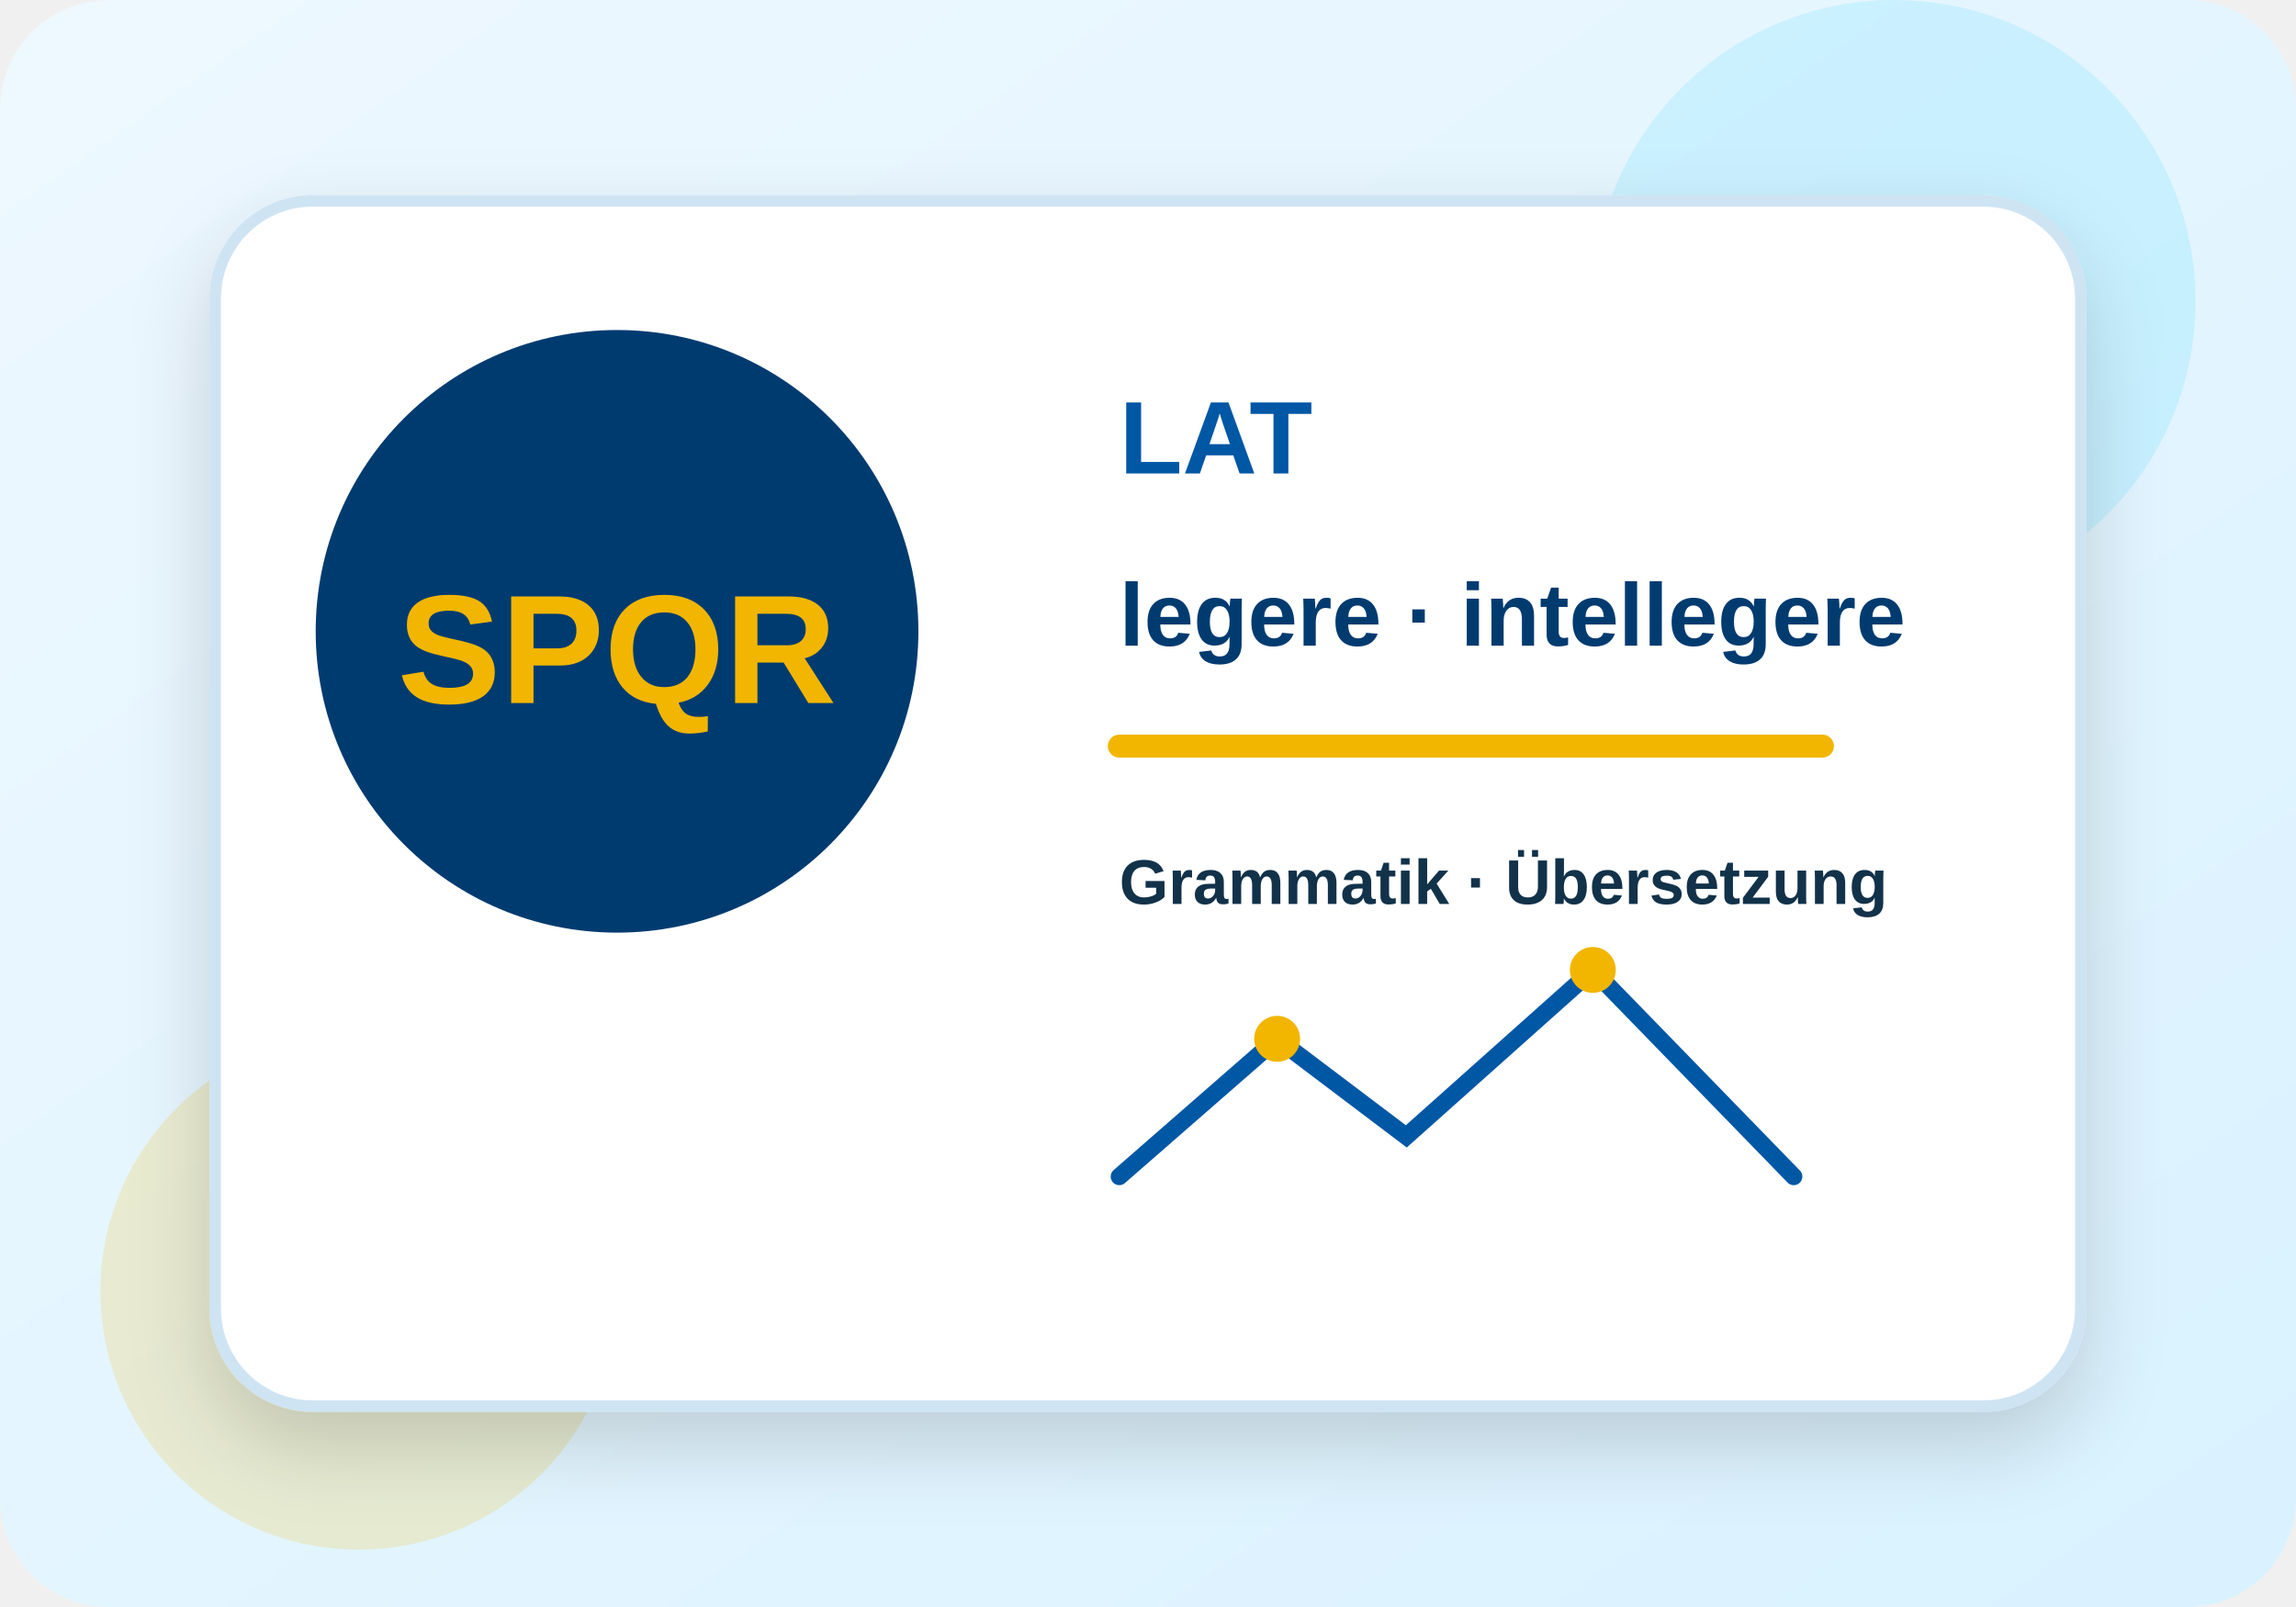
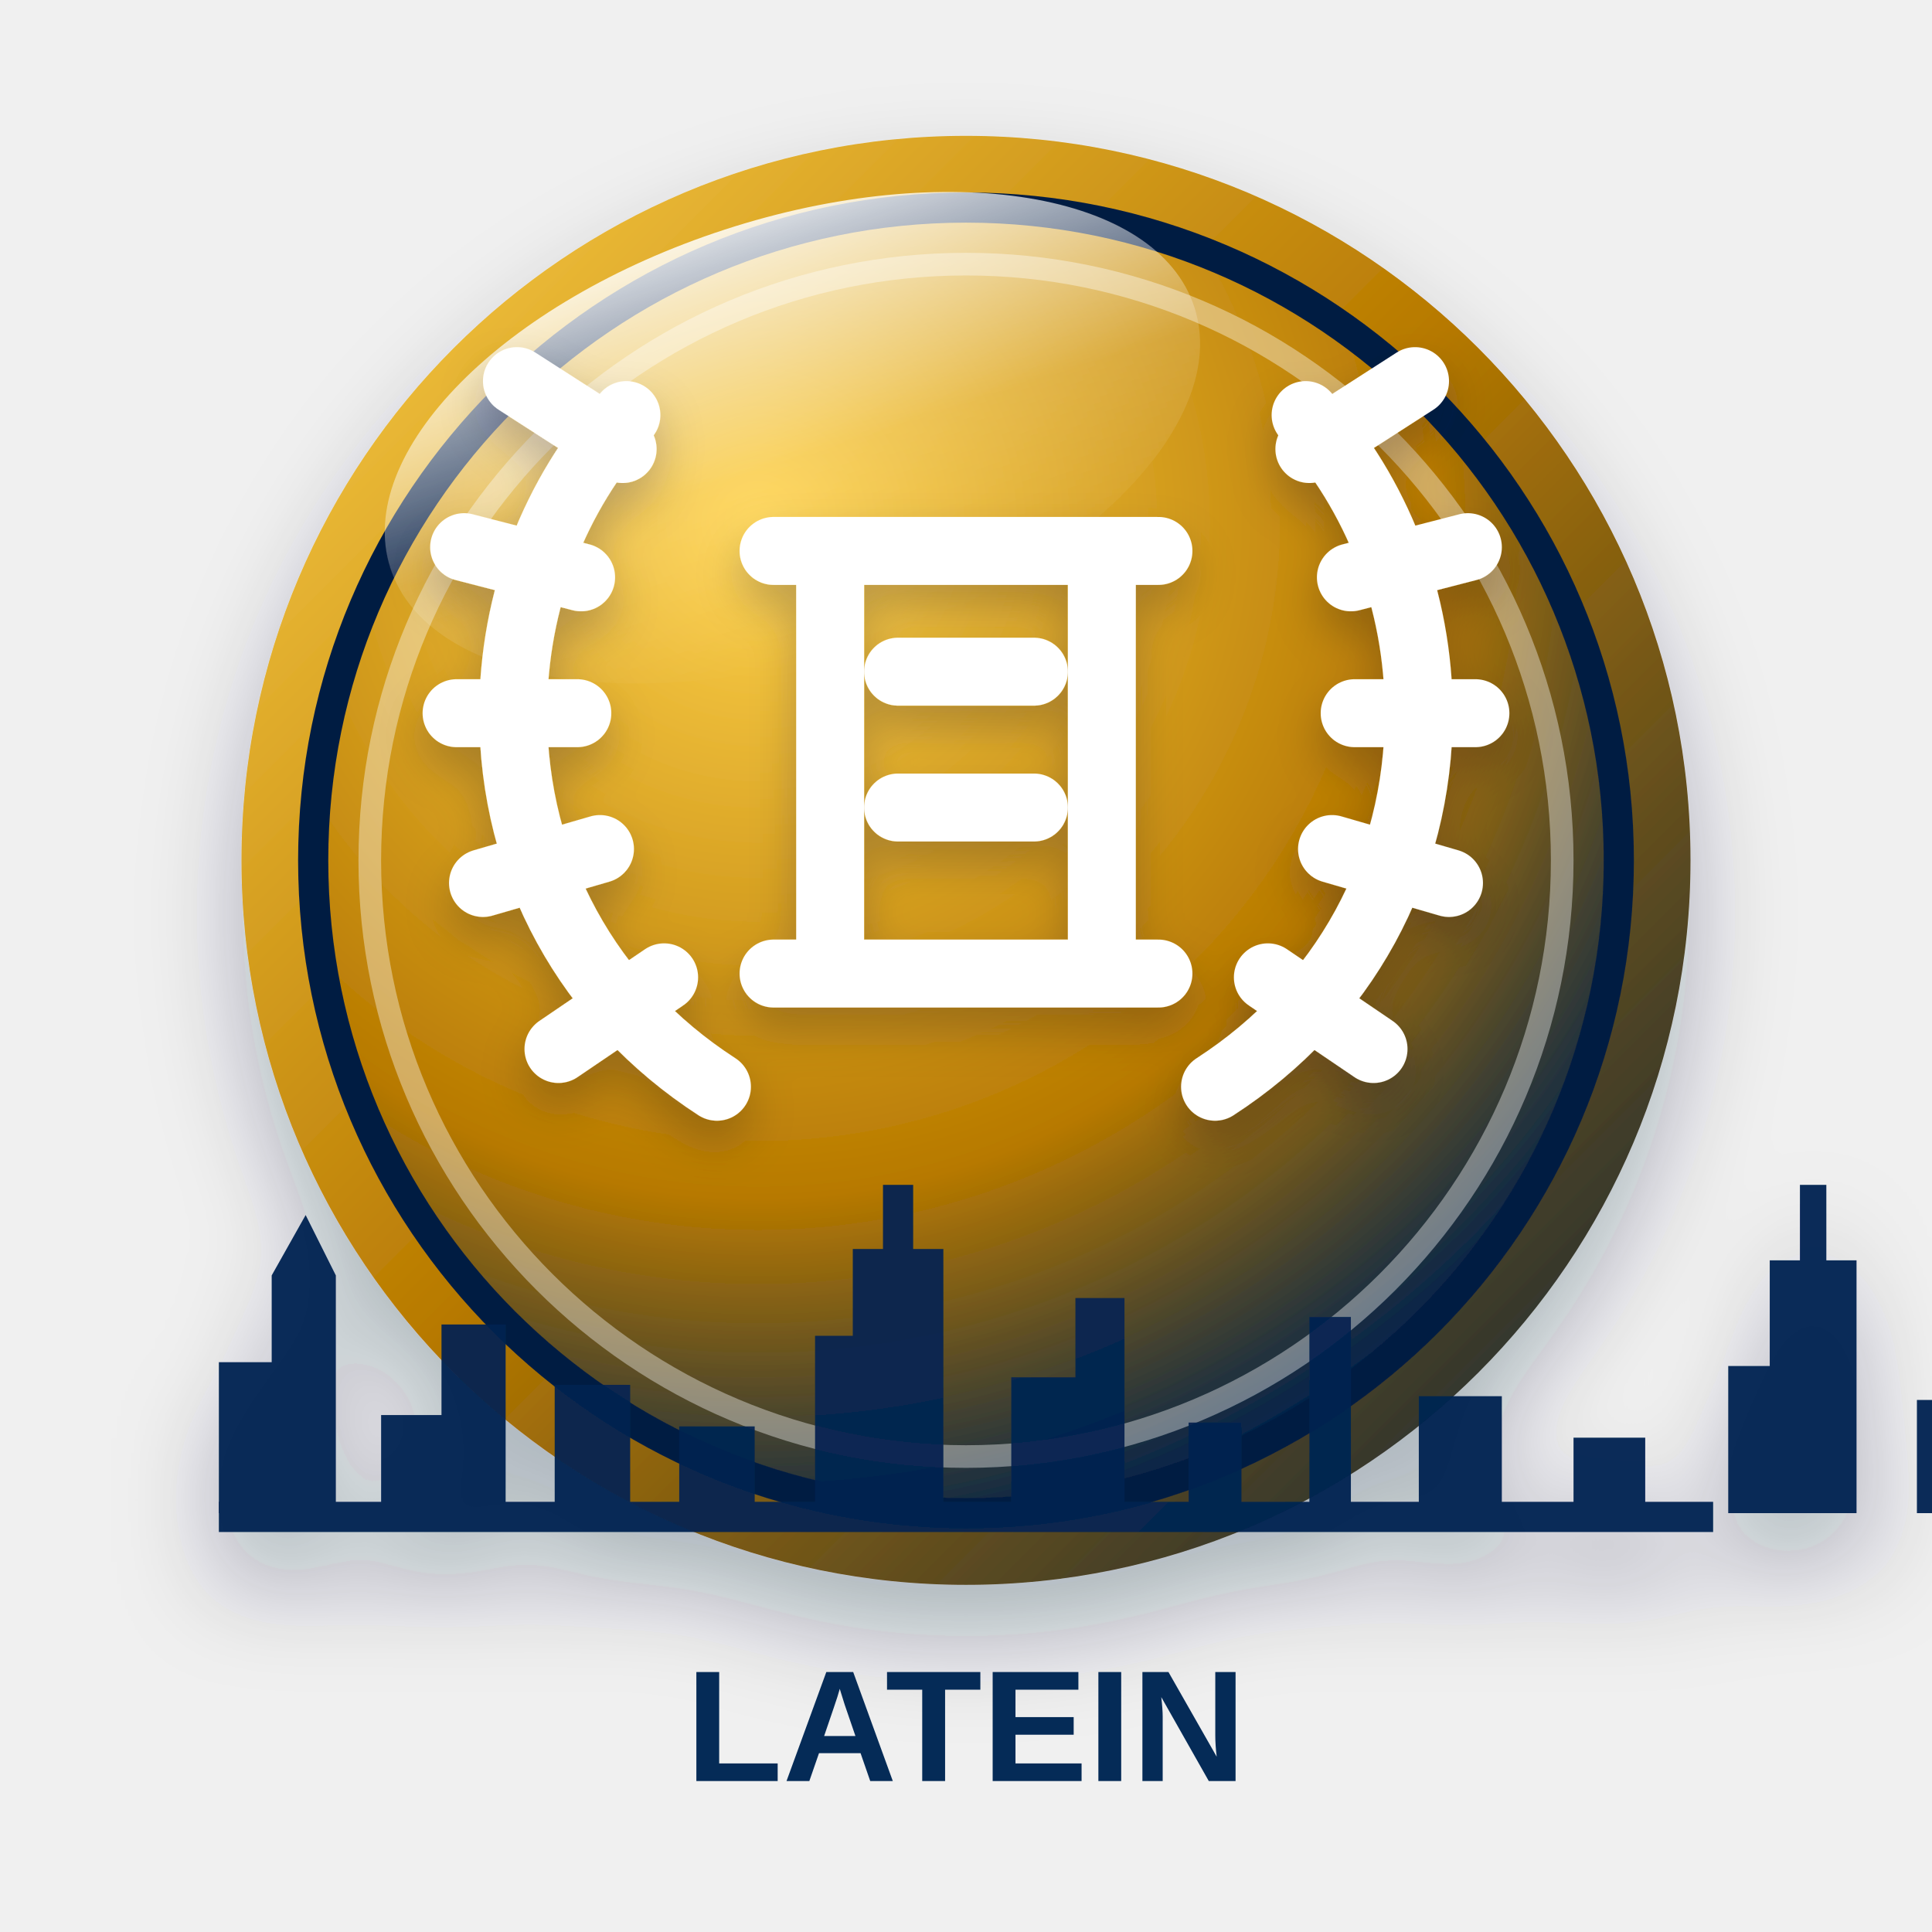
- <svg xmlns="http://www.w3.org/2000/svg" width="800" height="560" viewBox="0 0 800 560" role="img" aria-labelledby="title desc">
+ <svg xmlns="http://www.w3.org/2000/svg" viewBox="0 0 512 512" role="img" aria-label="LATEIN">
  <defs>
-     <linearGradient id="bg" x1="0" y1="0" x2="1" y2="1">
-       <stop stop-color="#EEF8FF" />
-       <stop offset="1" stop-color="#D9F2FF" />
+     <filter id="shadow" x="-30%" y="-30%" width="160%" height="180%">
+       <feDropShadow dx="0" dy="14" stdDeviation="13" flood-color="#001a3a" flood-opacity=".28" />
+     </filter>
+     <filter id="soft" x="-30%" y="-30%" width="160%" height="180%">
+       <feDropShadow dx="0" dy="6" stdDeviation="6" flood-color="#001a3a" flood-opacity=".22" />
+     </filter>
+     <linearGradient id="whiteGloss" x1="0" y1="0" x2="0" y2="1">
+       <stop offset="0" stop-color="#fff" stop-opacity=".85" />
+       <stop offset=".55" stop-color="#fff" stop-opacity=".15" />
+       <stop offset="1" stop-color="#fff" stop-opacity="0" />
    </linearGradient>
-     <filter id="shadow">
-       <feDropShadow dx="0" dy="12" stdDeviation="14" flood-opacity=".16" />
-     </filter>
+     <radialGradient id="face" cx="34%" cy="24%" r="80%">
+       <stop offset="0" stop-color="#ffd34d" />
+       <stop offset=".65" stop-color="#b77900" />
+       <stop offset="1" stop-color="#03234a" />
+     </radialGradient>
+     <linearGradient id="rim" x1="0" y1="0" x2="1" y2="1">
+       <stop offset="0" stop-color="#ffd34d" />
+       <stop offset=".48" stop-color="#b77900" />
+       <stop offset="1" stop-color="#021d3f" />
+     </linearGradient>
  </defs>
-   <rect width="800" height="560" rx="38" fill="url(#bg)" />
-   <circle cx="660" cy="105" r="105" fill="#4CD9FF" opacity=".18" />
-   <circle cx="125" cy="450" r="90" fill="#F2B600" opacity=".18" />
-   <rect x="75" y="70" width="650" height="420" rx="34" fill="#FFFFFF" stroke="#CFE4F3" stroke-width="4" filter="url(#shadow)" />
-   <circle cx="215" cy="220" r="105" fill="#003B70" />
-   <text x="215" y="245" text-anchor="middle" font-family="Arial,sans-serif" font-size="54" font-weight="900" fill="#F2B600">SPQR</text>
-   <text x="390" y="165" font-family="Arial,sans-serif" font-size="36" font-weight="900" fill="#0057A4">LAT</text>
-   <text x="390" y="225" font-family="Arial,sans-serif" font-size="31" font-weight="800" fill="#003B70">legere · intellegere</text>
-   <path d="M390 260h245" stroke="#F2B600" stroke-width="8" stroke-linecap="round" />
-   <text x="390" y="315" font-family="Arial,sans-serif" font-size="22" font-weight="700" fill="#12324A">Grammatik · Übersetzung</text>
-   <g transform="translate(390 350)" fill="none" stroke="#0057A4" stroke-width="6" stroke-linecap="round">
-     <path d="M0 60l55-48 45 34 65-58 70 72" />
-     <circle cx="55" cy="12" r="8" fill="#F2B600" stroke="none" />
-     <circle cx="165" cy="-12" r="8" fill="#F2B600" stroke="none" />
+   <g filter="url(#shadow)">
+     <circle cx="256" cy="228" r="192" fill="url(#rim)" />
+     <circle cx="256" cy="228" r="173" fill="url(#face)" stroke="#061e43" stroke-width="8" />
+     <circle cx="256" cy="228" r="158" fill="none" stroke="#fff" stroke-opacity=".38" stroke-width="6" />
+     <ellipse cx="210" cy="116" rx="112" ry="58" fill="url(#whiteGloss)" transform="rotate(-18 210 116)" />
+     <g transform="translate(58 306)" fill="#032451" opacity=".95">
+       <path d="M0 95V55h14V32l9-16 8 16v63h12V69h16V45h17v50h13V61h20v34h13V72h20v23h16V48h10V25h8V8h8v17h8v70h18V59h17V38h13v57h17V71h14v24h18V43h11v52h18V64h22v31h19V75h19v20h22V56h11V28h8V8h7v20h8v67h16V65h16v30h18V44h10v51h19V72h18v23h17V58h12v37z" />
+       <rect y="92" width="396" height="8" />
+     </g>
+     <g transform="translate(0 -18)" fill="none" stroke="#fff" stroke-width="18" stroke-linecap="round" stroke-linejoin="round" filter="url(#soft)">
+       <path d="M190 306c-34-22-54-58-54-99 0-30 11-58 30-79M322 306c34-22 54-58 54-99 0-30-11-58-30-79" />
+       <path d="M165 137l-28-18M154 171l-31-8M153 207h-32M159 243l-31 9M176 277l-28 19M347 137l28-18M358 171l31-8M359 207h32M353 243l31 9M336 277l28 19" />
+       <path d="M205 164h102M220 164v112M292 164v112M205 276h102" />
+       <path d="M238 196h36M238 232h36" />
+     </g>
  </g>
+   <text x="256" y="472" text-anchor="middle" font-family="Arial,Helvetica,sans-serif" font-size="42" font-weight="800" fill="#052B57">LATEIN</text>
</svg>
